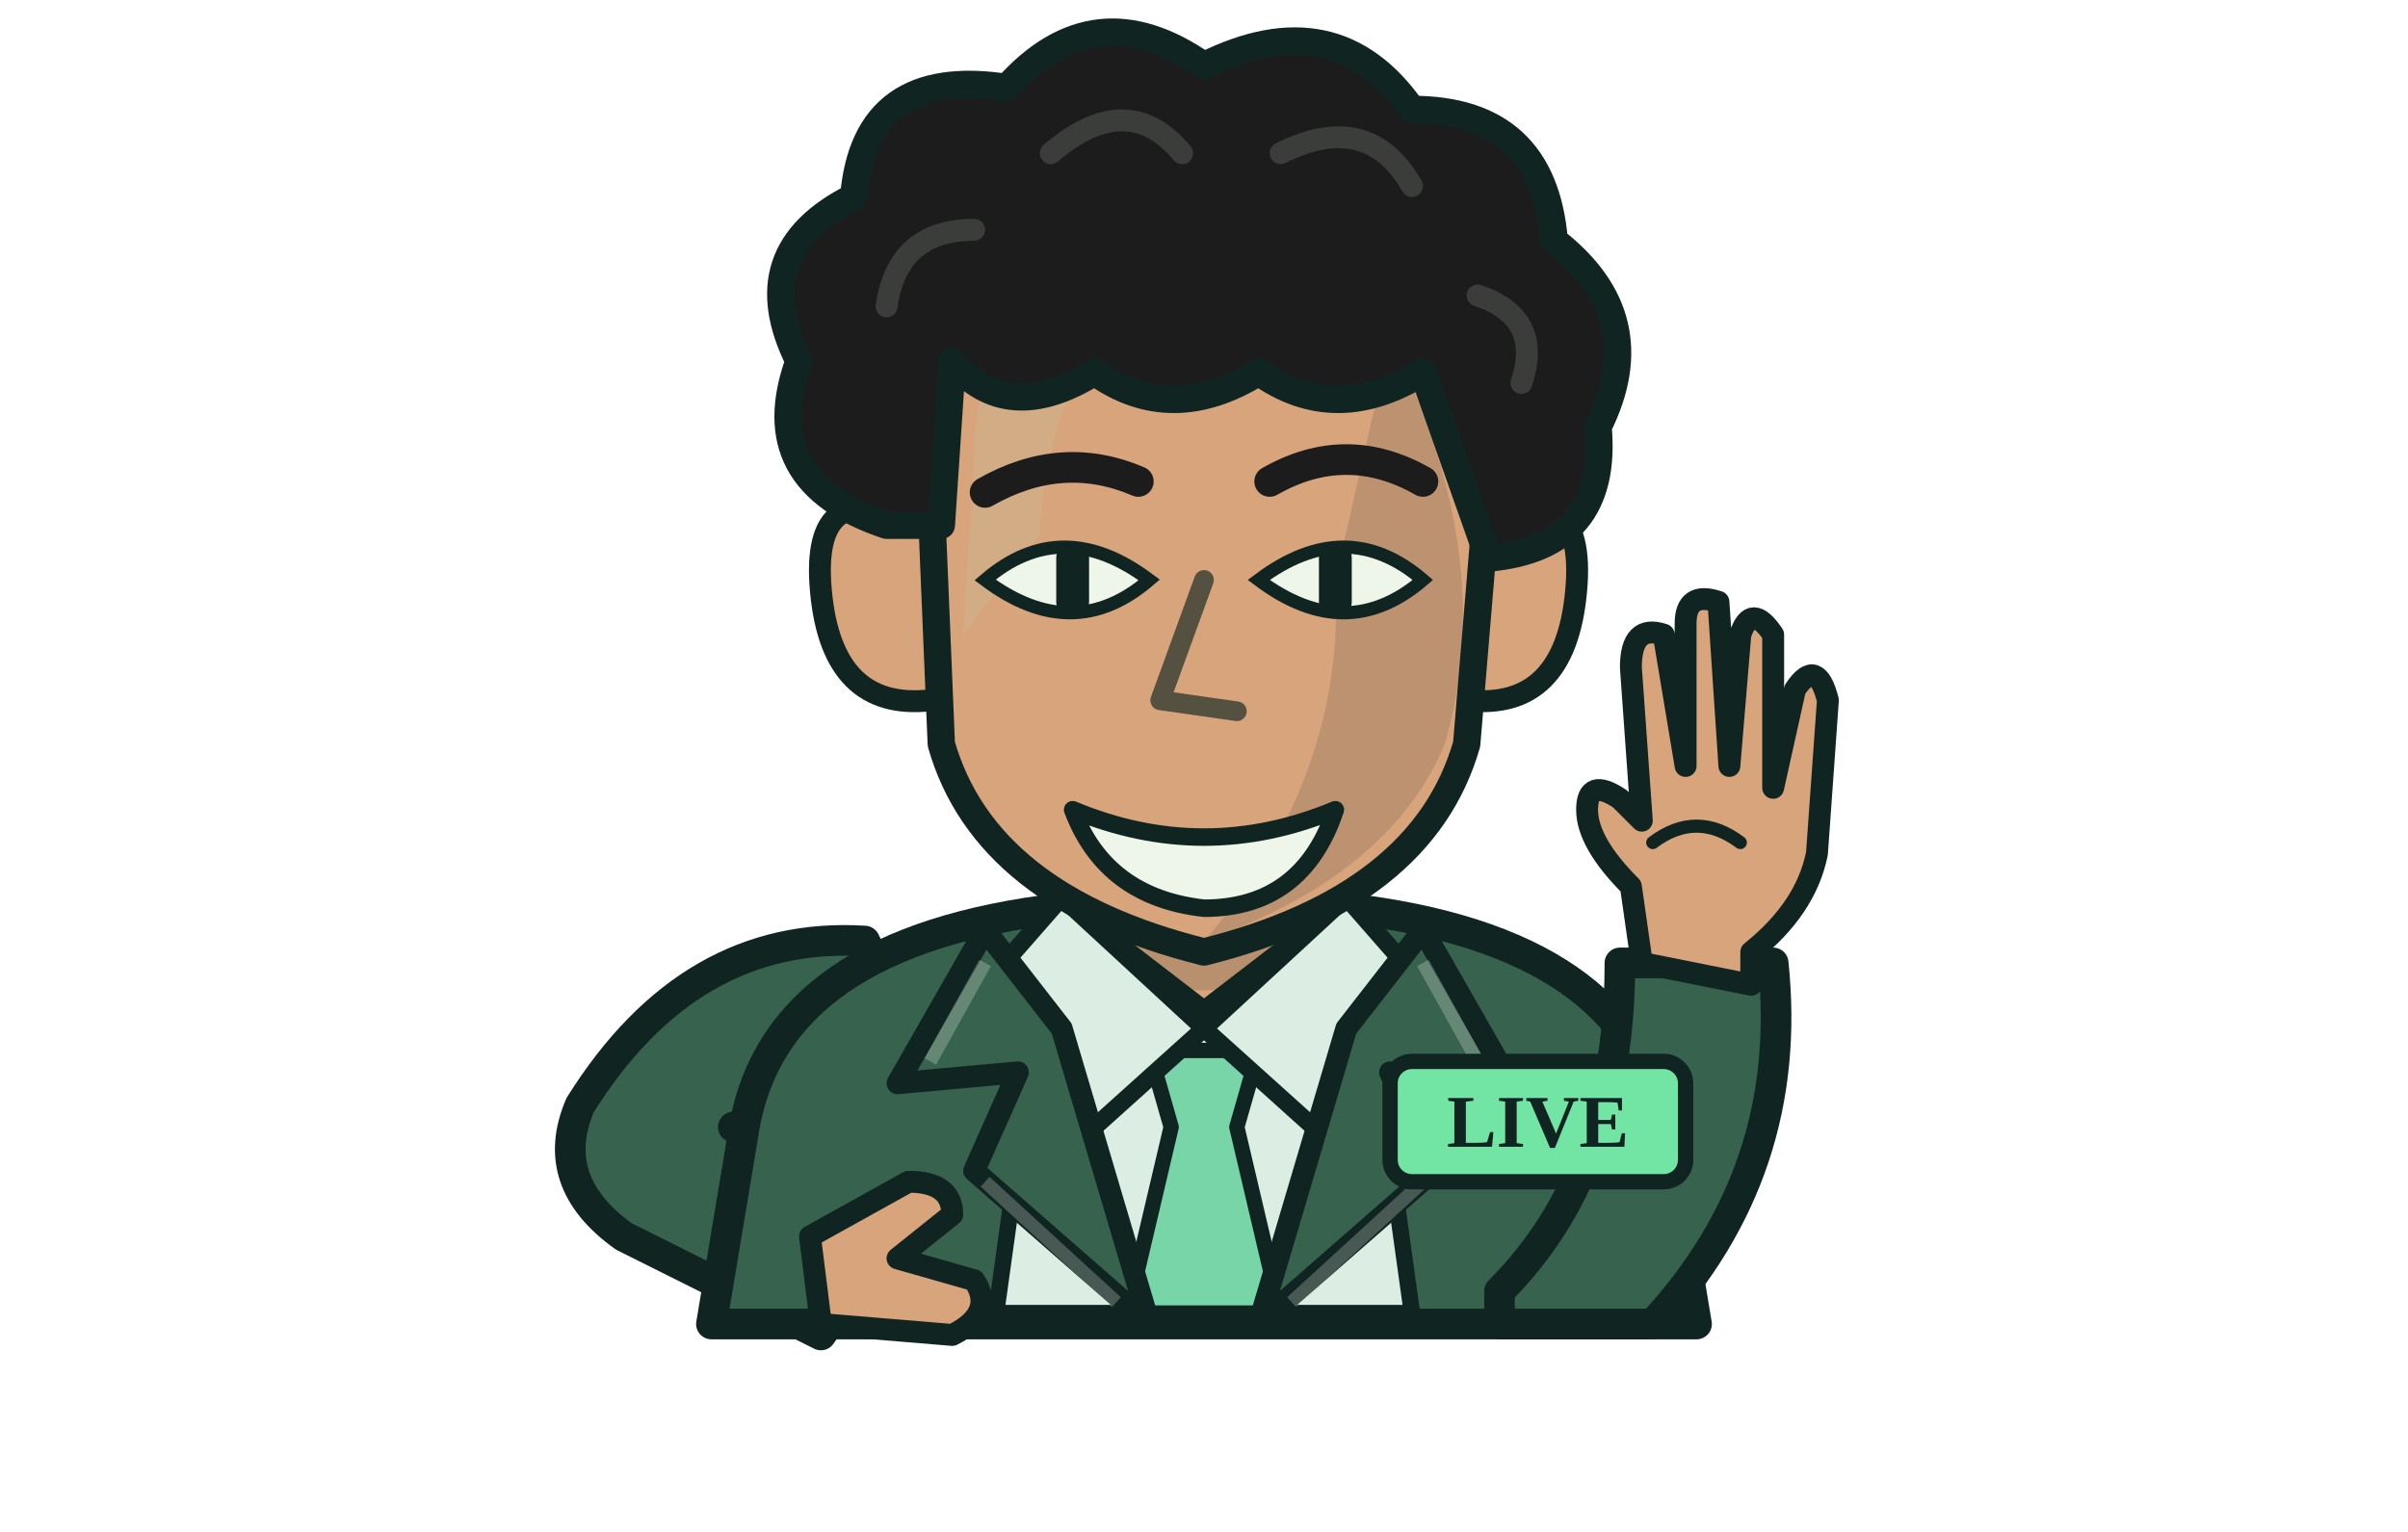
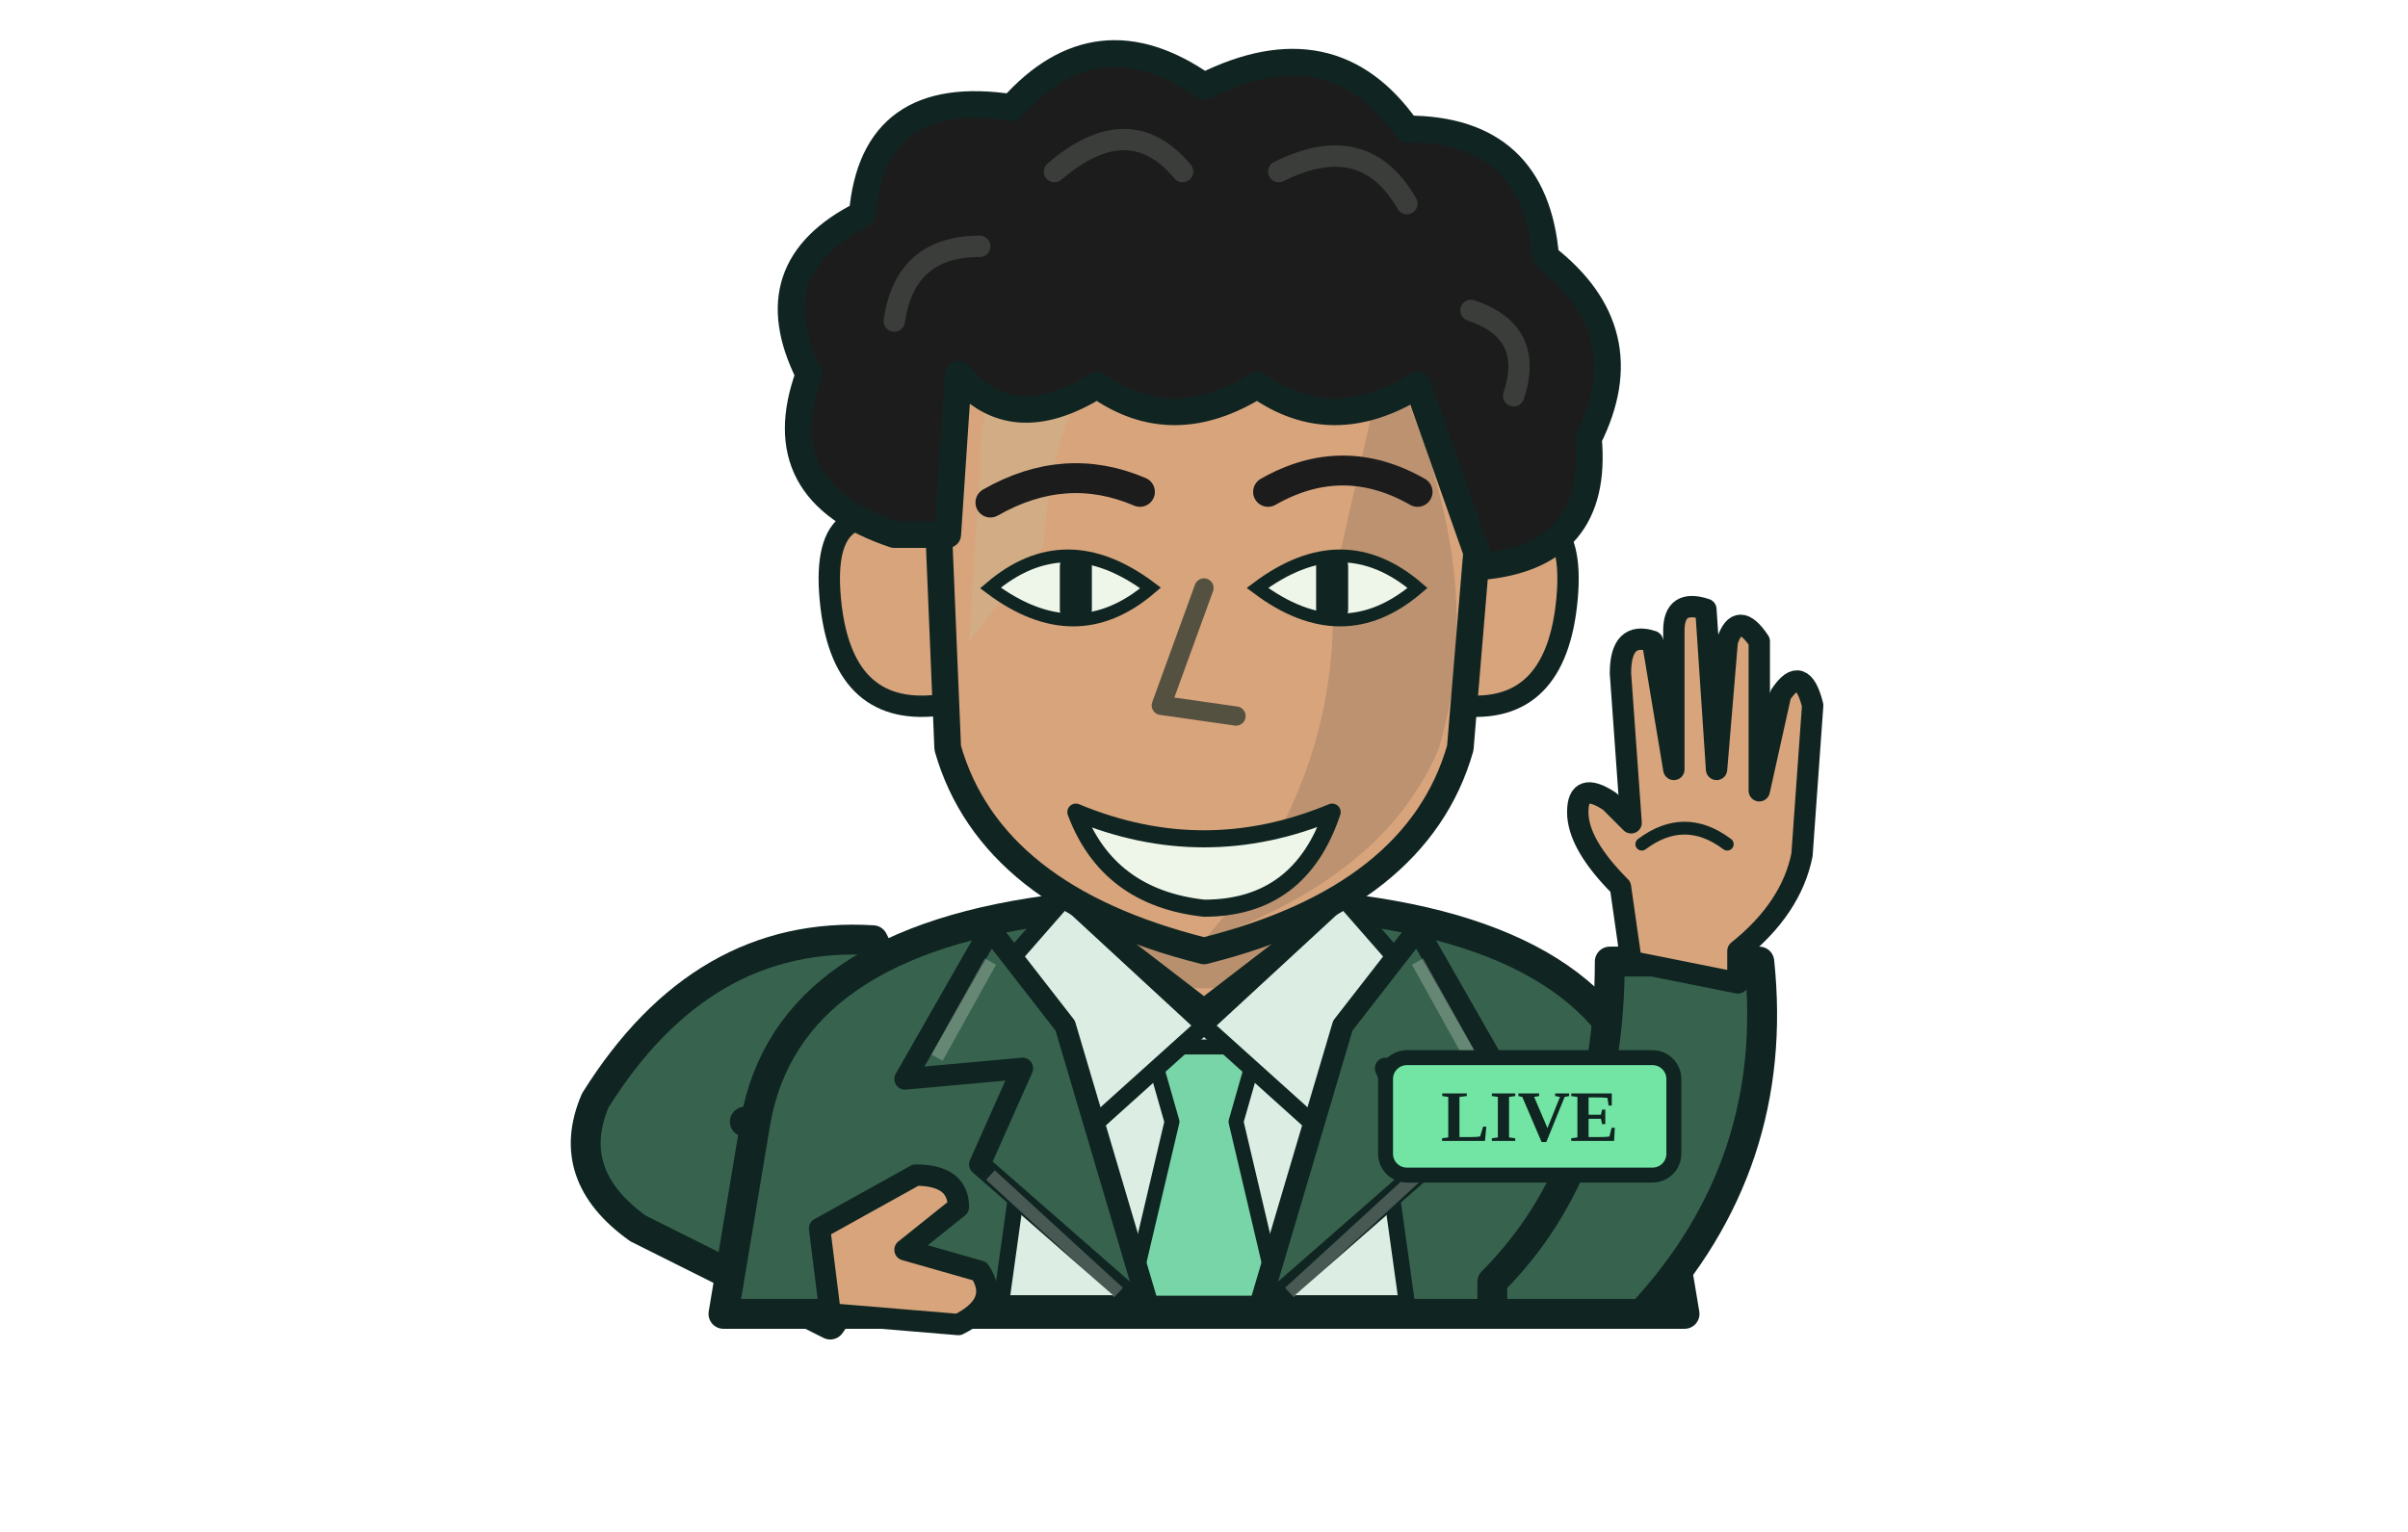
<svg xmlns="http://www.w3.org/2000/svg" viewBox="-50 0 220 140" width="220" height="140" class="avatar" aria-hidden="true" focusable="false" data-render-mode="hero" data-pose="female-live-wave-hip">
-   <g data-avatar-layer="pose-rear" stroke-linejoin="round">
-     <path d="M29 86Q13 85 3 101Q0 108 7 113L25 122 32 112 17 103 35 98Z" fill="#37634e" stroke="#102522" stroke-width="2.8" stroke-linecap="round" />
+   <g transform="translate(1.4634 2.0244) scale(0.97561)">
+     <g data-avatar-layer="pose-rear" stroke-linejoin="round">
+       <path d="M29 86Q13 85 3 101Q0 108 7 113L25 122 32 112 17 103 35 98Z" fill="#37634e" stroke="#102522" stroke-width="2.8" stroke-linecap="round" />
+     </g>
+     <path d="M49 75h22l2 20-13 10-13-10Z" fill="#d8a47c" stroke="#102522" stroke-width="2" />
+     <path d="M49 77q11 11 22 0v10q-11 7-22 0Z" fill="#102522" opacity=".16" />
+     <path d="M15 121l3-18q3-17 29-20l13 10 13-10q26 3 29 20l3 18Z" fill="#37634e" stroke="#102522" stroke-width="2.8" stroke-linejoin="round" />
+     <path d="M46 84l14 10 14-10 5 36H41Z" fill="#dceee4" stroke="#102522" stroke-width="1.5" />
+     <path d="M55 96h10l-2 7 4 17H53l4-17Z" fill="#78d5a8" stroke="#102522" stroke-width="1.4" stroke-linejoin="round" />
+     <path d="M47 82l13 12-10 9-10-13Zm26 0L60 94l10 9 10-13Z" fill="#dceee4" stroke="#102522" stroke-width="1.6" stroke-linejoin="round" />
+     <path d="M40 85l-8 14 11-1-4 9 16 14-8-27Zm40 0 8 14-11-1 4 9-16 14 8-27Z" fill="#37634e" stroke="#102522" stroke-width="2" stroke-linejoin="round" />
+     <path d="M40 88l-5 9m45-9 5 9M40 108l12 11m28-11-12 11" fill="none" stroke="#eef5e9" stroke-width="1.2" opacity=".25" />
+     <path d="M34 48q-10-5-9 6t10 10m50-16q10-5 9 6t-10 10" fill="#d8a47c" stroke="#102522" stroke-width="2" />
+     <path d="M35 44Q34 16 60 16q27 0 26 28l-2 24Q80 82 60 87q-20-5-24-19Z" fill="#d8a47c" stroke="#102522" stroke-width="2.5" stroke-linejoin="round" />
+     <path d="M77 31q10 20 5 37-5 12-22 18 13-15 12-33Z" fill="#102522" opacity=".14" />
+     <path d="M39 42q0-18 18-19-11 9-12 26l-7 9Z" fill="#a6e1ba" opacity=".14" />
+     <path d="M31 48q-12-4-8-15-5-10 5-15 1-12 14-10 8-9 18-2 12-6 19 4 12 0 13 12 9 7 4 17 1 11-10 12l-6-17q-8 5-15 0-8 5-15 0-8 5-13-1l-1 15Z" fill="#1c1c1c" stroke="#102522" stroke-width="2.5" stroke-linejoin="round" />
+     <path d="M31 28q1-7 8-7m7-7q7-6 12 0m9 0q8-4 12 3m6 10q6 2 4 8" fill="none" stroke="#eef5e9" stroke-width="2" opacity=".15" stroke-linecap="round" />
+     <path d="M40 53q7-6 15 0-7 6-15 0Zm25 0q8-6 15 0-7 6-15 0Z" fill="#eef5e9" stroke="#102522" stroke-width="1.2" />
+     <path d="M48 51v4m24-4v4" stroke="#102522" stroke-width="3" stroke-linecap="round" />
+     <path d="M40 45q7-4 14-1m12 0q7-4 14 0" fill="none" stroke="#1c1c1c" stroke-width="2.8" stroke-linecap="round" />
+     <path d="M60 53l-4 11 7 1" fill="none" stroke="#102522" stroke-width="1.8" stroke-linecap="round" stroke-linejoin="round" opacity=".65" />
+     <g data-avatar-layer="pose-front" stroke-linejoin="round" stroke-linecap="round">
+       <path d="M24 113L33 108Q37 108 37 111L32 115 39 117Q41 120 37 122L25 121Z" fill="#d8a47c" stroke="#102522" stroke-width="2" />
+       <path d="M87 118Q98 107 98 88L112 88Q114 107 101 121H87Z" fill="#37634e" stroke="#102522" stroke-width="2.8" />
+       <path d="M100 88L99 81Q95 77 95 74Q95 71 98 73L100 75L99 61Q99 57 102 58L104 70L104 57Q104 54 107 55L108 70L109 58Q110 55 112 58L112 72L114 63Q116 60 117 64L116 78Q115 83 110 87L110 90Z" fill="#d8a47c" stroke="#102522" stroke-width="2" />
+       <path d="M101 77Q105 74 109 77" fill="none" stroke="#102522" stroke-width="1.2" />
+     </g>
+     <g data-avatar-layer="live-badge">
+       <rect x="77" y="97" width="27" height="11" rx="2" fill="#72e4a3" stroke="#102522" stroke-width="1.4" />
+       <text x="90.5" y="104.8" text-anchor="middle" font-size="6.8" font-weight="800" fill="#102522">LIVE</text>
+     </g>
+     <path data-avatar-layer="pose-smile" d="M48 74Q60 79 72 74Q69 83 60 83Q51 82 48 74Z" fill="#eef5e9" stroke="#102522" stroke-width="1.6" stroke-linecap="round" stroke-linejoin="round" />
  </g>
-   <path d="M49 75h22l2 20-13 10-13-10Z" fill="#d8a47c" stroke="#102522" stroke-width="2" />
-   <path d="M49 77q11 11 22 0v10q-11 7-22 0Z" fill="#102522" opacity=".16" />
-   <path d="M15 121l3-18q3-17 29-20l13 10 13-10q26 3 29 20l3 18Z" fill="#37634e" stroke="#102522" stroke-width="2.8" stroke-linejoin="round" />
-   <path d="M46 84l14 10 14-10 5 36H41Z" fill="#dceee4" stroke="#102522" stroke-width="1.5" />
-   <path d="M55 96h10l-2 7 4 17H53l4-17Z" fill="#78d5a8" stroke="#102522" stroke-width="1.4" stroke-linejoin="round" />
-   <path d="M47 82l13 12-10 9-10-13Zm26 0L60 94l10 9 10-13Z" fill="#dceee4" stroke="#102522" stroke-width="1.6" stroke-linejoin="round" />
-   <path d="M40 85l-8 14 11-1-4 9 16 14-8-27Zm40 0 8 14-11-1 4 9-16 14 8-27Z" fill="#37634e" stroke="#102522" stroke-width="2" stroke-linejoin="round" />
-   <path d="M40 88l-5 9m45-9 5 9M40 108l12 11m28-11-12 11" fill="none" stroke="#eef5e9" stroke-width="1.2" opacity=".25" />
-   <path d="M34 48q-10-5-9 6t10 10m50-16q10-5 9 6t-10 10" fill="#d8a47c" stroke="#102522" stroke-width="2" />
-   <path d="M35 44Q34 16 60 16q27 0 26 28l-2 24Q80 82 60 87q-20-5-24-19Z" fill="#d8a47c" stroke="#102522" stroke-width="2.5" stroke-linejoin="round" />
-   <path d="M77 31q10 20 5 37-5 12-22 18 13-15 12-33Z" fill="#102522" opacity=".14" />
-   <path d="M39 42q0-18 18-19-11 9-12 26l-7 9Z" fill="#a6e1ba" opacity=".14" />
-   <path d="M31 48q-12-4-8-15-5-10 5-15 1-12 14-10 8-9 18-2 12-6 19 4 12 0 13 12 9 7 4 17 1 11-10 12l-6-17q-8 5-15 0-8 5-15 0-8 5-13-1l-1 15Z" fill="#1c1c1c" stroke="#102522" stroke-width="2.5" stroke-linejoin="round" />
-   <path d="M31 28q1-7 8-7m7-7q7-6 12 0m9 0q8-4 12 3m6 10q6 2 4 8" fill="none" stroke="#eef5e9" stroke-width="2" opacity=".15" stroke-linecap="round" />
-   <path d="M40 53q7-6 15 0-7 6-15 0Zm25 0q8-6 15 0-7 6-15 0Z" fill="#eef5e9" stroke="#102522" stroke-width="1.2" />
-   <path d="M48 51v4m24-4v4" stroke="#102522" stroke-width="3" stroke-linecap="round" />
-   <path d="M40 45q7-4 14-1m12 0q7-4 14 0" fill="none" stroke="#1c1c1c" stroke-width="2.8" stroke-linecap="round" />
-   <path d="M60 53l-4 11 7 1" fill="none" stroke="#102522" stroke-width="1.8" stroke-linecap="round" stroke-linejoin="round" opacity=".65" />
-   <g data-avatar-layer="pose-front" stroke-linejoin="round" stroke-linecap="round">
-     <path d="M24 113L33 108Q37 108 37 111L32 115 39 117Q41 120 37 122L25 121Z" fill="#d8a47c" stroke="#102522" stroke-width="2" />
-     <path d="M87 118Q98 107 98 88L112 88Q114 107 101 121H87Z" fill="#37634e" stroke="#102522" stroke-width="2.8" />
-     <path d="M100 88L99 81Q95 77 95 74Q95 71 98 73L100 75L99 61Q99 57 102 58L104 70L104 57Q104 54 107 55L108 70L109 58Q110 55 112 58L112 72L114 63Q116 60 117 64L116 78Q115 83 110 87L110 90Z" fill="#d8a47c" stroke="#102522" stroke-width="2" />
-     <path d="M101 77Q105 74 109 77" fill="none" stroke="#102522" stroke-width="1.2" />
-   </g>
-   <g data-avatar-layer="live-badge">
-     <rect x="77" y="97" width="27" height="11" rx="2" fill="#72e4a3" stroke="#102522" stroke-width="1.4" />
-     <text x="90.5" y="104.8" text-anchor="middle" font-size="6.8" font-weight="800" fill="#102522">LIVE</text>
-   </g>
-   <path data-avatar-layer="pose-smile" d="M48 74Q60 79 72 74Q69 83 60 83Q51 82 48 74Z" fill="#eef5e9" stroke="#102522" stroke-width="1.6" stroke-linecap="round" stroke-linejoin="round" />
</svg>
